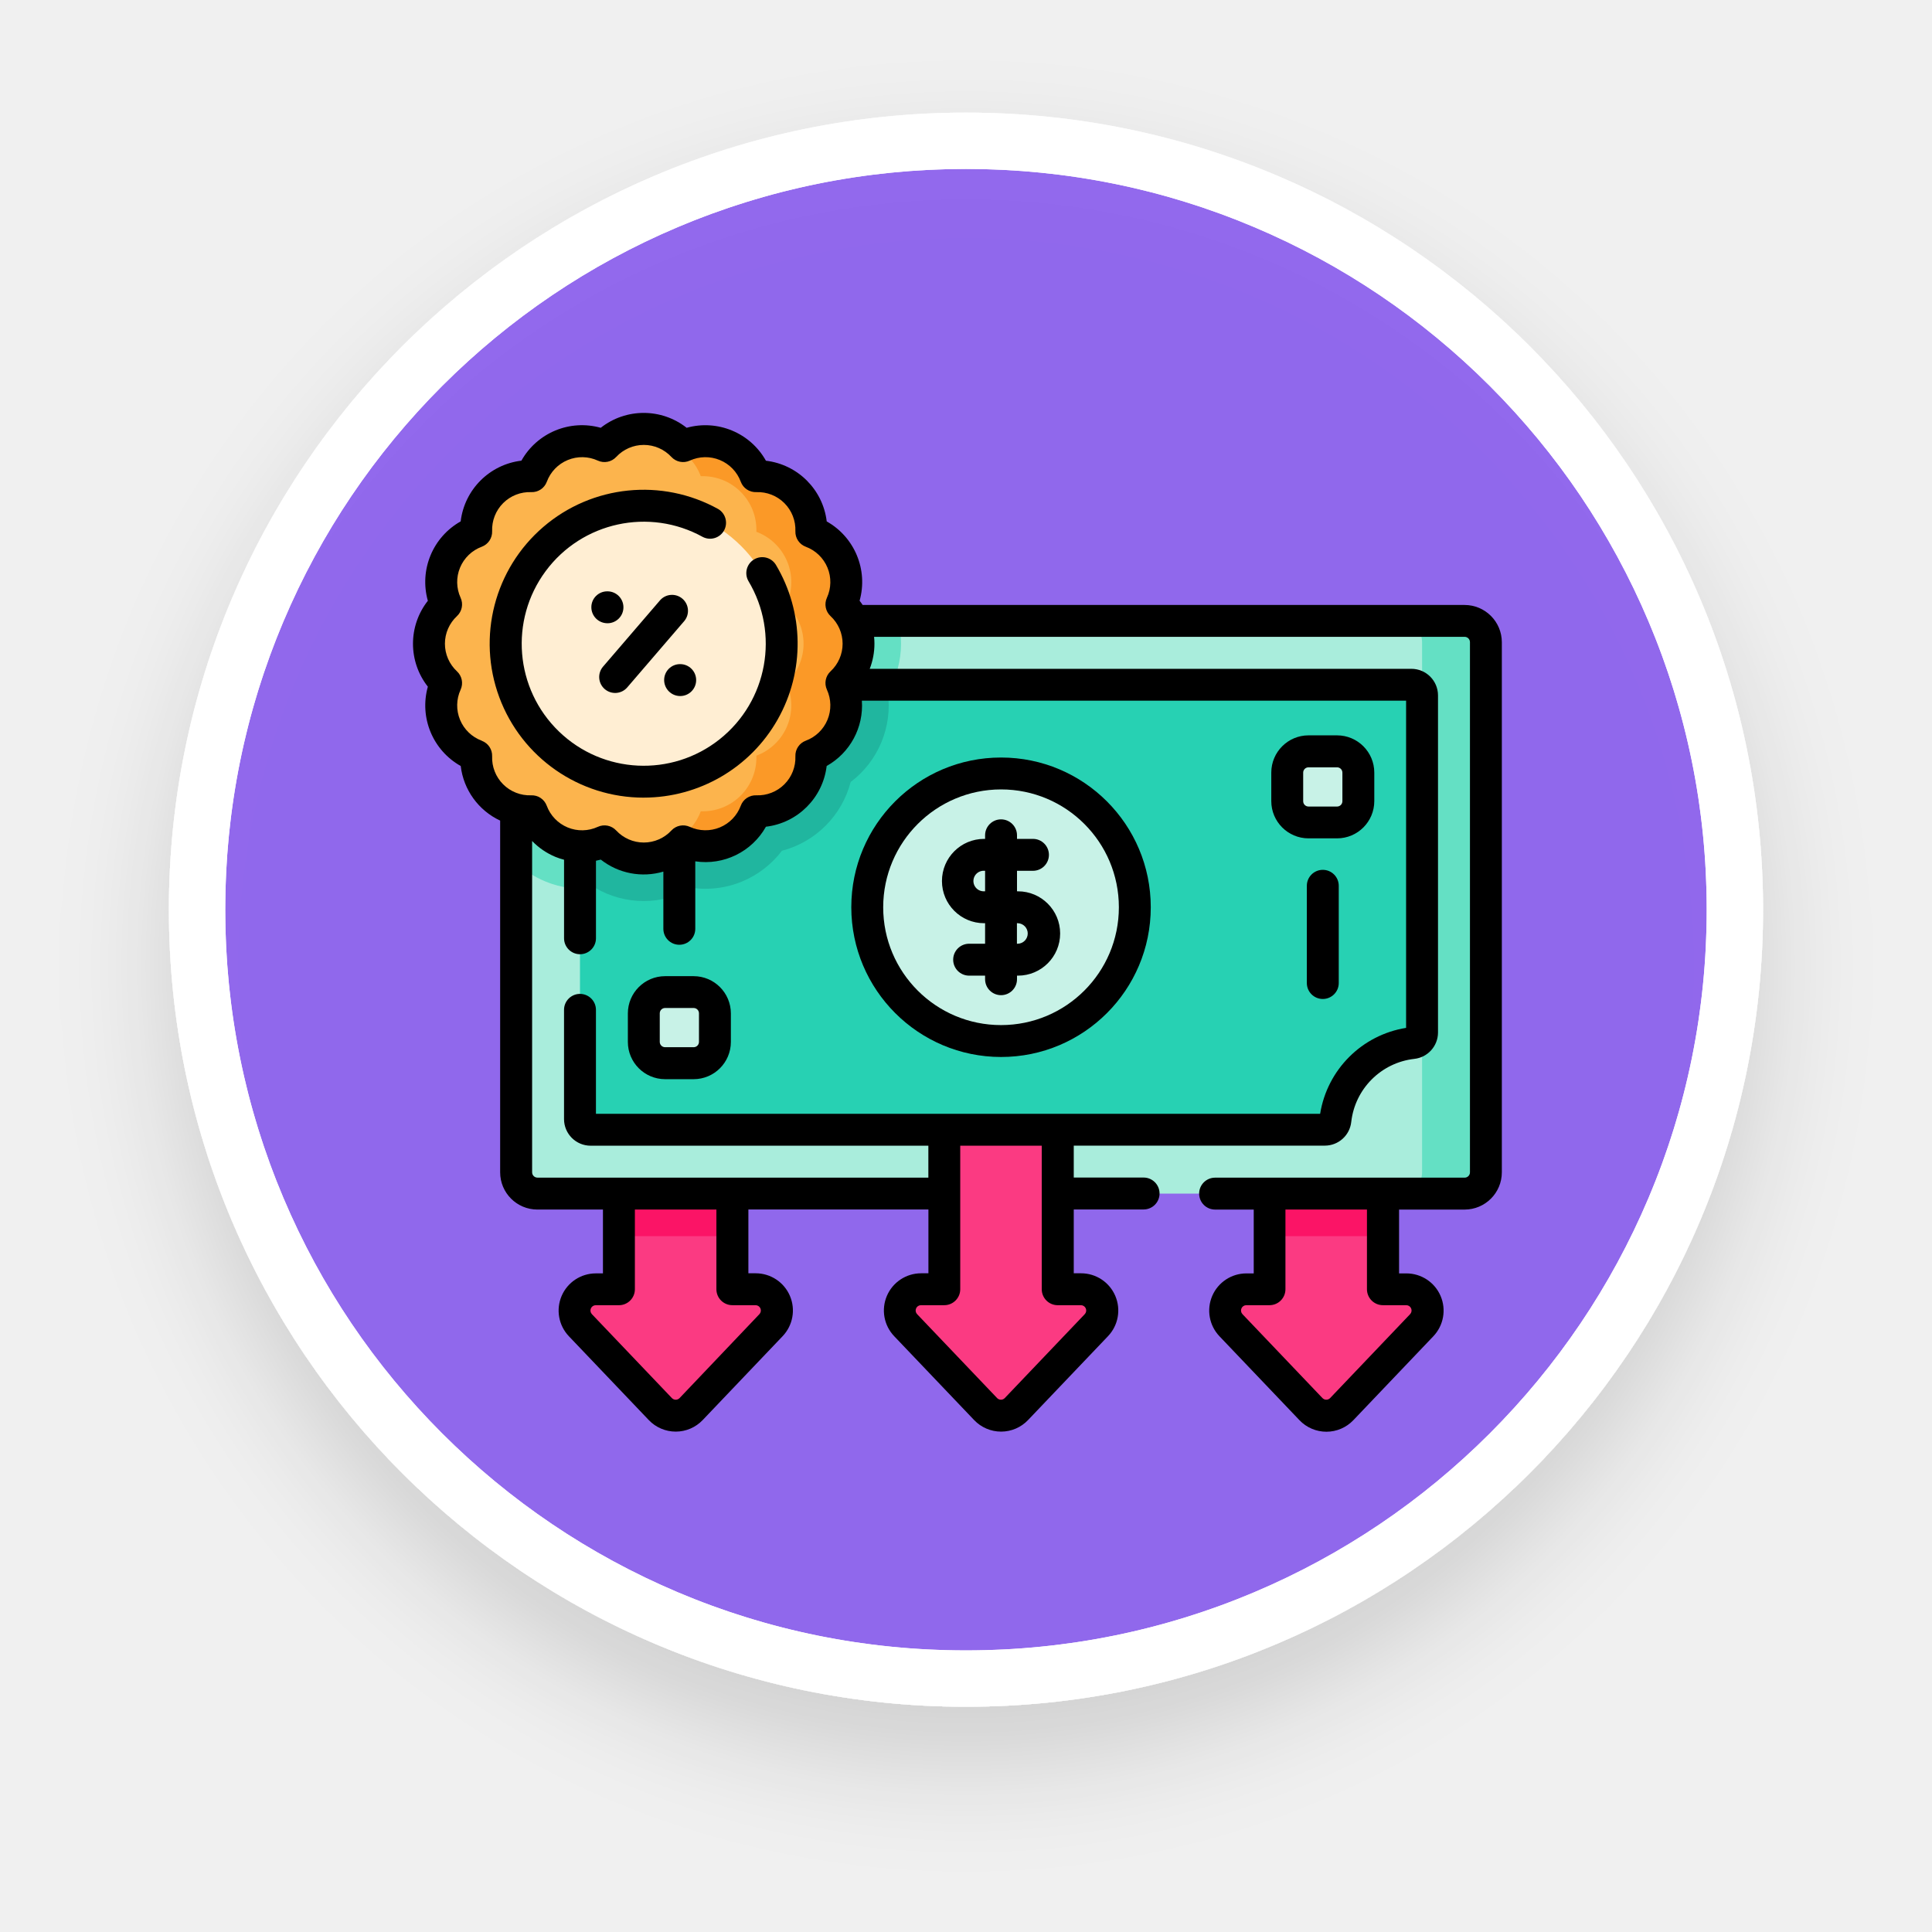
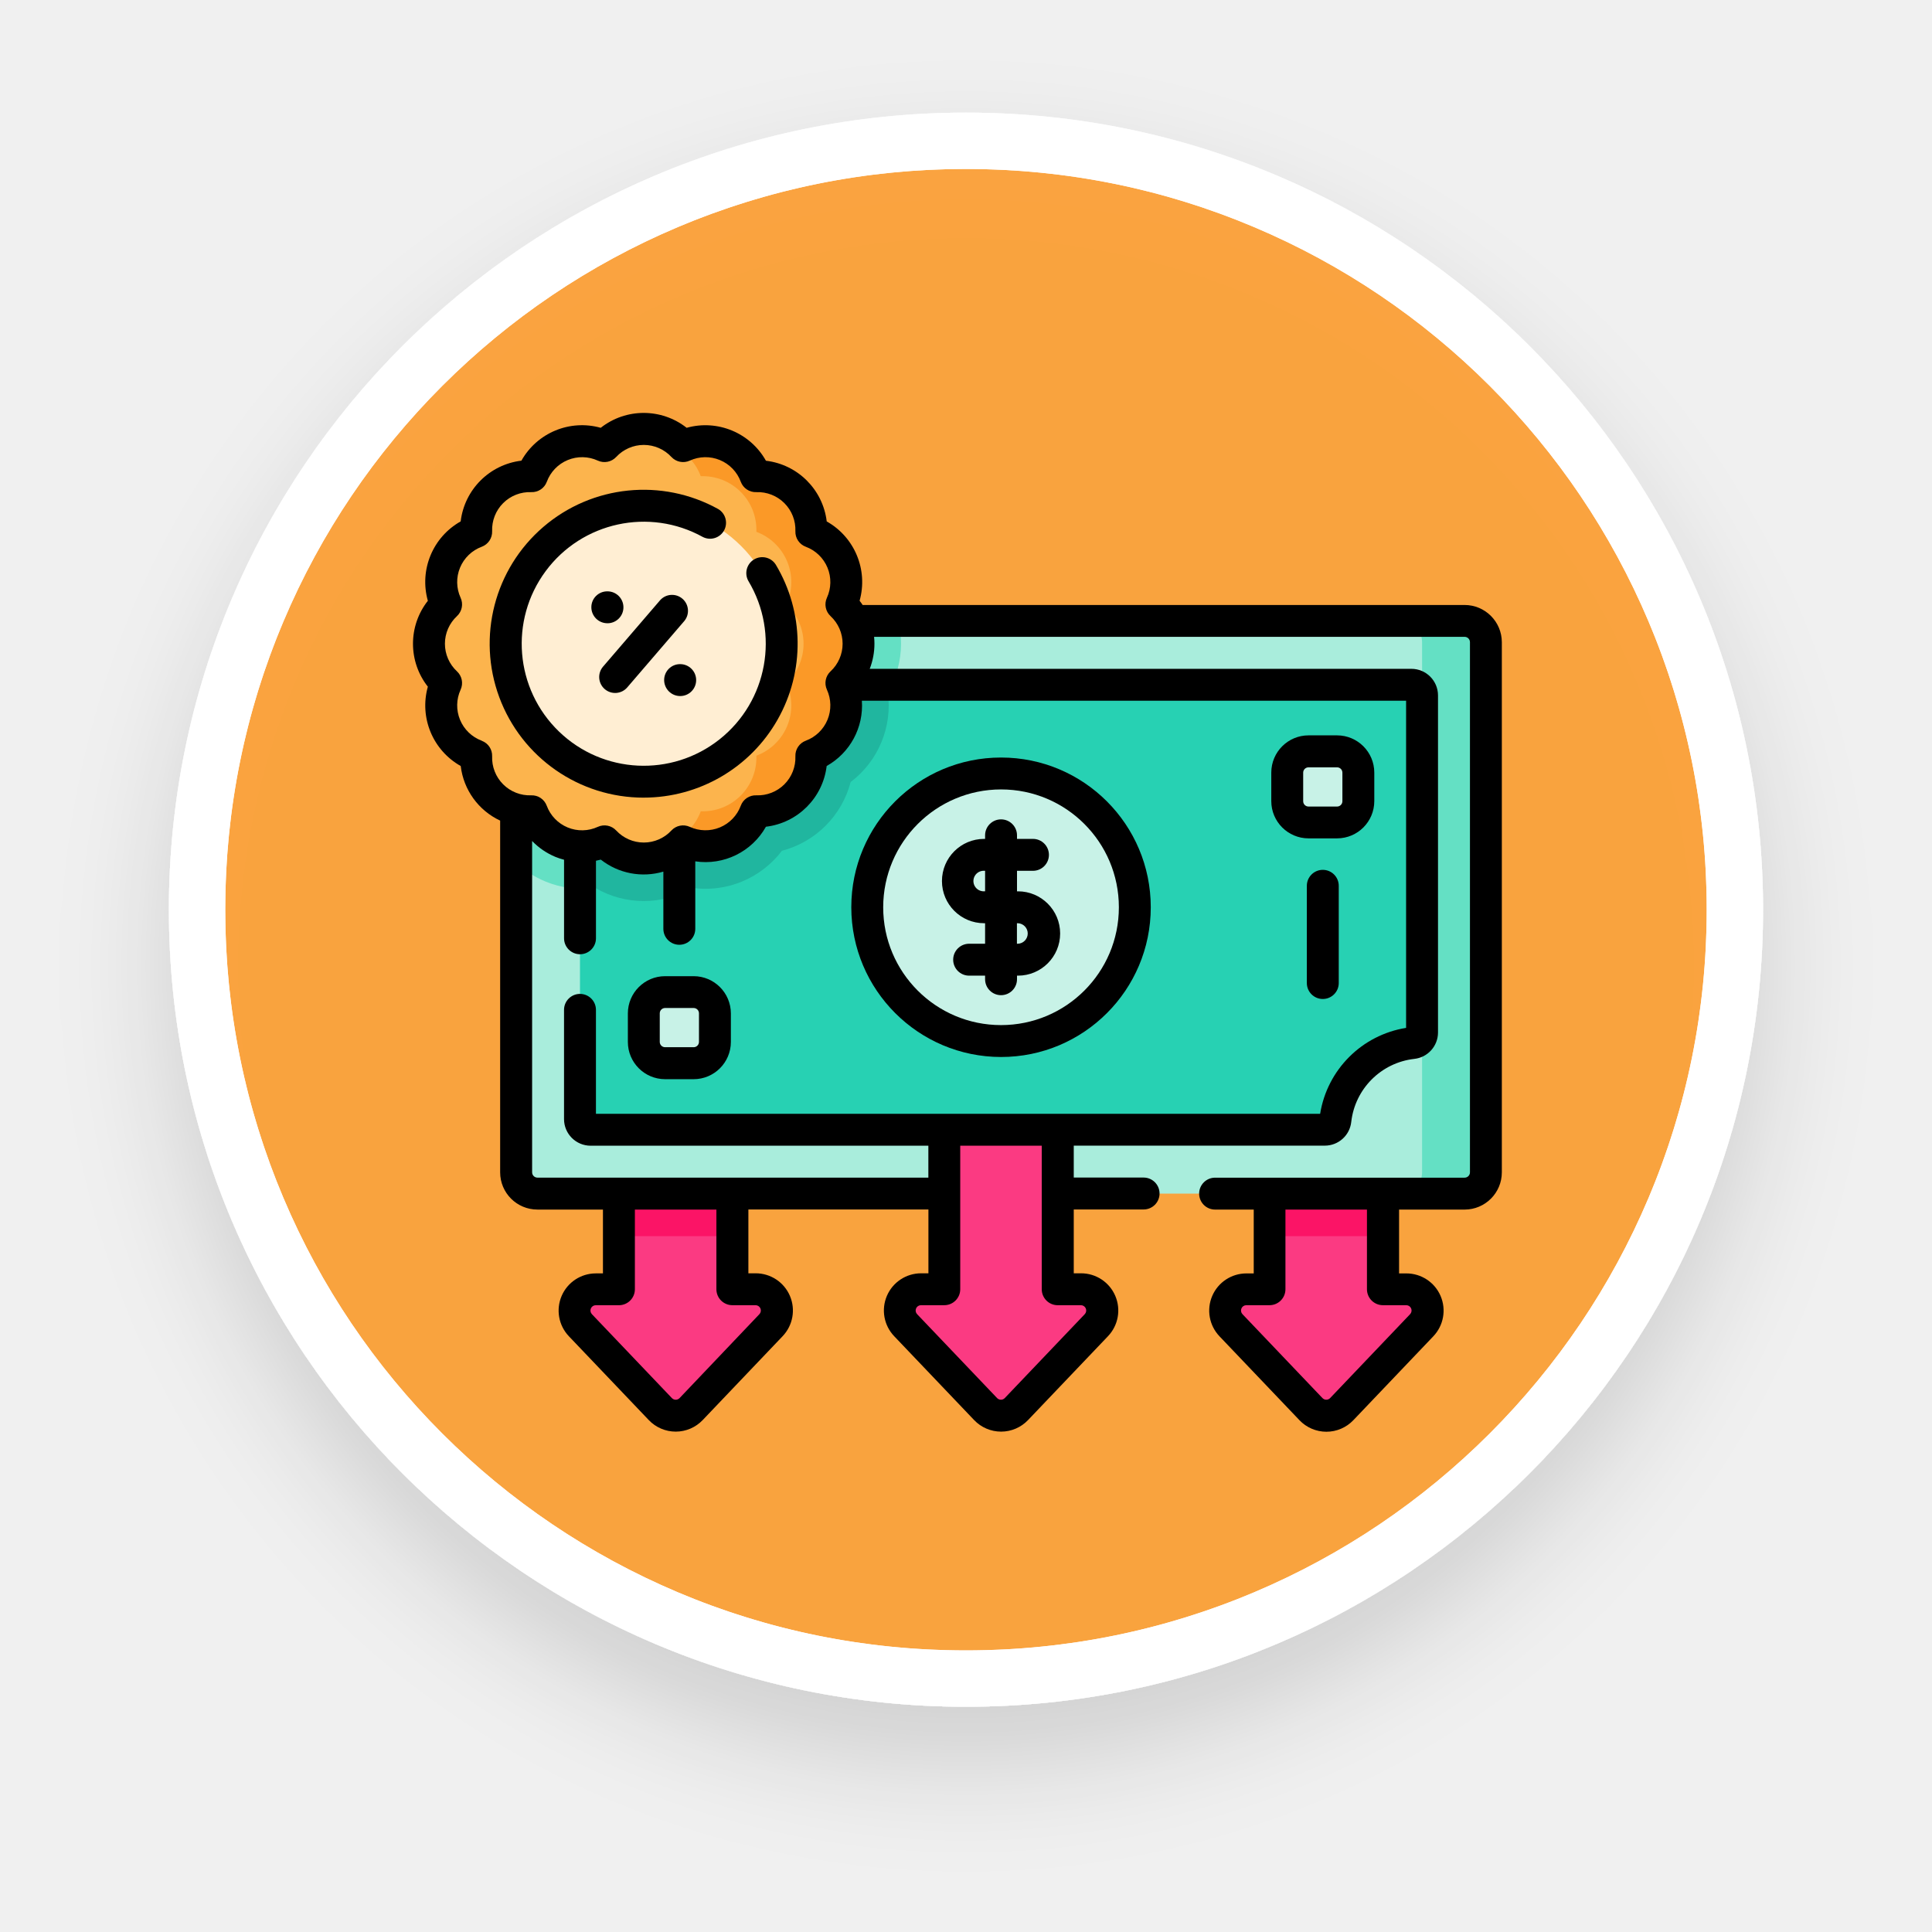
<svg xmlns="http://www.w3.org/2000/svg" width="102.914" height="102.914" viewBox="0 0 102.914 102.914">
  <defs>
    <filter id="Path_896985" x="0" y="0" width="102.914" height="102.914" filterUnits="userSpaceOnUse">
      <feOffset dy="3" input="SourceAlpha" />
      <feGaussianBlur stdDeviation="3" result="blur" />
      <feFlood flood-opacity="0.161" />
      <feComposite operator="in" in2="blur" />
      <feComposite in="SourceGraphic" />
    </filter>
  </defs>
-   <g id="Group_1111686" data-name="Group 1111686" transform="translate(-615.051 -7007)">
-     <g id="Group_1111451" data-name="Group 1111451" transform="translate(-131.725 3161)">
+   <g id="Group_1201529" data-name="Group 1201529" transform="translate(-615.051 -6929.797)">
+     <g id="Group_1111451" data-name="Group 1111451" transform="translate(-131.725 3083.797)">
      <g id="Group_1109827" data-name="Group 1109827" transform="translate(755.775 3852)">
        <g id="Group_1098742" data-name="Group 1098742" transform="translate(0 0)">
          <g transform="matrix(1, 0, 0, 1, -9, -6)" filter="url(#Path_896985)">
-             <g id="Path_896985-2" data-name="Path 896985" transform="translate(9 6)" fill="#8454ee" opacity="0.859">
+             <g id="Path_896985-2" data-name="Path 896985" transform="translate(9 6)" fill="#fd9826" opacity="0.859">
              <path d="M 42.457 83.414 C 36.927 83.414 31.564 82.332 26.515 80.196 C 21.638 78.134 17.258 75.18 13.496 71.418 C 9.734 67.656 6.781 63.276 4.718 58.399 C 2.583 53.351 1.5 47.987 1.5 42.457 C 1.5 36.927 2.583 31.564 4.718 26.515 C 6.781 21.638 9.734 17.258 13.496 13.496 C 17.258 9.734 21.638 6.781 26.515 4.718 C 31.564 2.583 36.927 1.5 42.457 1.5 C 47.987 1.5 53.351 2.583 58.399 4.718 C 63.276 6.781 67.656 9.734 71.418 13.496 C 75.18 17.258 78.133 21.638 80.196 26.515 C 82.331 31.564 83.414 36.927 83.414 42.457 C 83.414 47.987 82.331 53.351 80.196 58.399 C 78.133 63.276 75.18 67.656 71.418 71.418 C 67.656 75.18 63.276 78.134 58.399 80.196 C 53.351 82.332 47.987 83.414 42.457 83.414 Z" stroke="none" />
              <path d="M 42.457 3 C 37.129 3 31.962 4.043 27.1 6.1 C 22.401 8.087 18.181 10.932 14.557 14.557 C 10.932 18.181 8.087 22.401 6.1 27.1 C 4.043 31.962 3 37.129 3 42.457 C 3 47.785 4.043 52.952 6.1 57.815 C 8.087 62.513 10.932 66.733 14.557 70.358 C 18.181 73.982 22.401 76.828 27.1 78.815 C 31.962 80.871 37.129 81.914 42.457 81.914 C 47.785 81.914 52.952 80.871 57.815 78.815 C 62.513 76.828 66.733 73.982 70.357 70.358 C 73.982 66.733 76.828 62.513 78.815 57.815 C 80.871 52.952 81.914 47.785 81.914 42.457 C 81.914 37.129 80.871 31.962 78.815 27.1 C 76.828 22.401 73.982 18.181 70.357 14.557 C 66.733 10.932 62.513 8.087 57.815 6.1 C 52.952 4.043 47.785 3 42.457 3 M 42.457 -7.62939453125e-06 C 65.906 -7.62939453125e-06 84.914 19.009 84.914 42.457 L 84.914 42.457 C 84.914 65.906 65.906 84.914 42.457 84.914 C 19.009 84.914 0 65.906 0 42.457 L 0 42.457 C 0 19.009 19.009 -7.62939453125e-06 42.457 -7.62939453125e-06 Z" stroke="none" fill="#fff" />
            </g>
          </g>
          <g id="Rectangle_400907" data-name="Rectangle 400907" transform="translate(0)" fill="none" stroke="#fff" stroke-width="3">
            <rect width="84.914" height="84.914" rx="42.457" stroke="none" />
            <rect x="1.5" y="1.5" width="81.914" height="81.914" rx="40.957" fill="none" />
          </g>
        </g>
      </g>
    </g>
-     <g id="Group_1111685" data-name="Group 1111685" transform="translate(637.051 7012.488)">
+     <g id="Group_1111685" data-name="Group 1111685" transform="translate(637.051 6935.285)">
      <g id="Group_1111675" data-name="Group 1111675" transform="translate(8.598 56.818)">
        <g id="Group_1111673" data-name="Group 1111673" transform="translate(34.662)">
          <path id="Path_900645" data-name="Path 900645" d="M391.527,378.683h-1.238v-6.369h-6.042v6.369h-1.238a1.133,1.133,0,0,0-.82,1.914l4.259,4.47a1.134,1.134,0,0,0,1.64,0l4.259-4.47A1.133,1.133,0,0,0,391.527,378.683Z" transform="translate(-381.874 -372.314)" fill="#fb3a82" />
          <path id="Path_900646" data-name="Path 900646" d="M402.824,372.315h6.042v3.541h-6.042Z" transform="translate(-400.451 -372.315)" fill="#fb1466" />
        </g>
        <g id="Group_1111674" data-name="Group 1111674">
          <path id="Path_900647" data-name="Path 900647" d="M85.552,378.683H84.314v-6.369H78.272v6.369H77.034a1.133,1.133,0,0,0-.82,1.914l4.259,4.47a1.134,1.134,0,0,0,1.64,0l4.259-4.47A1.133,1.133,0,0,0,85.552,378.683Z" transform="translate(-75.899 -372.314)" fill="#fb3a82" />
          <path id="Path_900648" data-name="Path 900648" d="M96.85,372.315h6.042v3.541H96.85Z" transform="translate(-94.477 -372.315)" fill="#fb1466" />
        </g>
      </g>
      <g id="Group_1111682" data-name="Group 1111682" transform="translate(0.85 17.362)">
        <g id="Group_1111680" data-name="Group 1111680" transform="translate(4.646 10.226)">
          <g id="Group_1111677" data-name="Group 1111677">
            <path id="Path_900649" data-name="Path 900649" d="M100.169,115.416v28.239a1.133,1.133,0,0,1-1.133,1.134H49.647a1.133,1.133,0,0,1-1.133-1.134V115.416a1.133,1.133,0,0,1,1.133-1.133h49.39A1.133,1.133,0,0,1,100.169,115.416Z" transform="translate(-48.514 -114.283)" fill="#a9eddc" />
            <path id="Path_900650" data-name="Path 900650" d="M68.311,118.083a5.108,5.108,0,0,1-1.979,4.779,5.124,5.124,0,0,1-3.661,3.663,5.145,5.145,0,0,1-2.117,1.635,5.09,5.09,0,0,1-1.959.39,5.033,5.033,0,0,1-.7-.049,5.109,5.109,0,0,1-5.17,0,5.1,5.1,0,0,1-2.66-.341,5.158,5.158,0,0,1-1.55-1V115.416a1.133,1.133,0,0,1,1.133-1.133H68.866a5.062,5.062,0,0,1,.148,1.214A5.128,5.128,0,0,1,68.311,118.083Z" transform="translate(-48.514 -114.283)" fill="#64e0c4" />
            <path id="Path_900651" data-name="Path 900651" d="M469.011,115.418v28.238a1.133,1.133,0,0,1-1.133,1.134h-3.4a1.133,1.133,0,0,0,1.133-1.134V115.418a1.133,1.133,0,0,0-1.133-1.134h3.4A1.133,1.133,0,0,1,469.011,115.418Z" transform="translate(-417.355 -114.284)" fill="#64e0c4" />
            <g id="Group_1111676" data-name="Group 1111676" transform="translate(3.399 3.4)">
              <path id="Path_900652" data-name="Path 900652" d="M123.377,144.866v17.96a.569.569,0,0,1-.51.563,4.645,4.645,0,0,0-4.107,4.106.566.566,0,0,1-.562.509H79.089a.567.567,0,0,1-.568-.566V149.479a.568.568,0,0,1,.51-.563,4.646,4.646,0,0,0,4.107-4.106.567.567,0,0,1,.562-.51h39.11a.567.567,0,0,1,.567.566Z" transform="translate(-78.521 -144.3)" fill="#27d1b3" />
              <path id="Path_900653" data-name="Path 900653" d="M94.919,144.7a5.108,5.108,0,0,1-1.979,4.779,5.124,5.124,0,0,1-3.661,3.663,5.145,5.145,0,0,1-2.117,1.635,5.09,5.09,0,0,1-1.959.39,5.033,5.033,0,0,1-.7-.049,5.109,5.109,0,0,1-5.17,0,5.035,5.035,0,0,1-.7.049h-.108v-5.686a.568.568,0,0,1,.51-.563,4.646,4.646,0,0,0,4.107-4.106.567.567,0,0,1,.562-.51H95.13c-.065.137-.135.27-.211.4Z" transform="translate(-78.522 -144.299)" fill="#20b69f" />
            </g>
          </g>
          <g id="Group_1111679" data-name="Group 1111679" transform="translate(6.794 6.945)">
            <circle id="Ellipse_12800" data-name="Ellipse 12800" cx="7.127" cy="7.127" r="7.127" transform="translate(11.907 1.181)" fill="#c8f2e7" />
            <g id="Group_1111678" data-name="Group 1111678">
              <path id="Path_900654" data-name="Path 900654" d="M413.736,179.376h-1.521a1.134,1.134,0,0,1-1.134-1.134v-1.521a1.134,1.134,0,0,1,1.134-1.134h1.521a1.134,1.134,0,0,1,1.133,1.134v1.521A1.134,1.134,0,0,1,413.736,179.376Z" transform="translate(-376.803 -175.588)" fill="#c8f2e7" />
              <path id="Path_900655" data-name="Path 900655" d="M109.625,288.824h1.521a1.134,1.134,0,0,1,1.134,1.134v1.521a1.134,1.134,0,0,1-1.134,1.134h-1.521a1.134,1.134,0,0,1-1.134-1.134v-1.521A1.133,1.133,0,0,1,109.625,288.824Z" transform="translate(-108.491 -275.996)" fill="#c8f2e7" />
            </g>
          </g>
        </g>
        <g id="Group_1111681" data-name="Group 1111681" transform="translate(0 0)">
          <path id="Path_900656" data-name="Path 900656" d="M30.381,35.452a2.848,2.848,0,0,0-.914-2.094,2.855,2.855,0,0,0-1.6-3.869A2.856,2.856,0,0,0,24.9,26.528a2.855,2.855,0,0,0-3.869-1.6,2.855,2.855,0,0,0-4.188,0,2.855,2.855,0,0,0-3.869,1.6,2.856,2.856,0,0,0-2.961,2.961,2.855,2.855,0,0,0-1.6,3.869,2.855,2.855,0,0,0,0,4.188,2.855,2.855,0,0,0,1.6,3.869,2.856,2.856,0,0,0,2.961,2.961,2.855,2.855,0,0,0,3.869,1.6,2.855,2.855,0,0,0,4.188,0,2.855,2.855,0,0,0,3.869-1.6,2.856,2.856,0,0,0,2.961-2.961,2.855,2.855,0,0,0,1.6-3.869A2.849,2.849,0,0,0,30.381,35.452Z" transform="translate(-7.5 -24.012)" fill="#fcb44d" />
          <path id="Path_900657" data-name="Path 900657" d="M107.56,37.551a2.855,2.855,0,0,1-1.6,3.868A2.856,2.856,0,0,1,103,44.381a2.855,2.855,0,0,1-3.869,1.6,2.855,2.855,0,0,1-3.557.51,2.876,2.876,0,0,0,.628-.51,2.855,2.855,0,0,0,3.869-1.6,2.856,2.856,0,0,0,2.961-2.962,2.855,2.855,0,0,0,1.6-3.868,2.856,2.856,0,0,0,0-4.188,2.855,2.855,0,0,0-1.6-3.868,2.856,2.856,0,0,0-2.961-2.962,2.855,2.855,0,0,0-3.869-1.6,2.872,2.872,0,0,0-.628-.51,2.855,2.855,0,0,1,3.557.51,2.855,2.855,0,0,1,3.869,1.6,2.856,2.856,0,0,1,2.961,2.962,2.855,2.855,0,0,1,1.6,3.868,2.856,2.856,0,0,1,0,4.188Z" transform="translate(-85.592 -24.016)" fill="#fb9927" />
          <circle id="Ellipse_12801" data-name="Ellipse 12801" cx="7.349" cy="7.349" r="7.349" transform="translate(4.091 4.091)" fill="#ffeed3" />
        </g>
      </g>
      <g id="Group_1111684" data-name="Group 1111684" transform="translate(0 16.512)">
        <path id="Path_900658" data-name="Path 900658" d="M237.3,362.041v-8.5h-6.041v8.5H230.02a1.133,1.133,0,0,0-.82,1.914l4.26,4.469a1.133,1.133,0,0,0,1.64,0l4.26-4.469a1.133,1.133,0,0,0-.82-1.914Z" transform="translate(-202.956 -315.365)" fill="#fb3a82" />
        <g id="Group_1111683" data-name="Group 1111683" transform="translate(0)">
          <path id="Path_900659" data-name="Path 900659" d="M56.018,26.738H23.951c-.051-.076-.1-.151-.162-.224a3.7,3.7,0,0,0-1.751-4.226A3.7,3.7,0,0,0,18.8,19.054,3.7,3.7,0,0,0,14.577,17.3,3.7,3.7,0,0,0,10,17.3a3.7,3.7,0,0,0-4.226,1.751,3.7,3.7,0,0,0-3.235,3.235A3.7,3.7,0,0,0,.791,26.515a3.7,3.7,0,0,0,0,4.575,3.7,3.7,0,0,0,1.751,4.226,3.688,3.688,0,0,0,2.1,2.908s0,.009,0,.013V56.96a1.985,1.985,0,0,0,1.983,1.983h3.493v3.4H9.733A1.982,1.982,0,0,0,8.3,65.688l4.26,4.469a1.982,1.982,0,0,0,2.87,0l4.259-4.469a1.982,1.982,0,0,0-1.435-3.35h-.389v-3.4h9.59v3.4h-.389a1.982,1.982,0,0,0-1.435,3.35l4.26,4.469a1.982,1.982,0,0,0,2.87,0l4.26-4.469a1.982,1.982,0,0,0-1.435-3.35h-.389v-3.4h3.72a.85.85,0,1,0,0-1.7h-3.72v-1.7H48.572a1.416,1.416,0,0,0,1.407-1.267,3.811,3.811,0,0,1,3.355-3.354A1.416,1.416,0,0,0,54.6,49.514V31.555a1.418,1.418,0,0,0-1.417-1.416H24.329A3.7,3.7,0,0,0,24.58,28.8c0-.122-.007-.244-.019-.365H56.018a.284.284,0,0,1,.284.284V56.96a.284.284,0,0,1-.284.284H42.726a.85.85,0,0,0,0,1.7h2.058v3.4h-.389a1.982,1.982,0,0,0-1.435,3.35l4.26,4.469a1.982,1.982,0,0,0,2.87,0l4.26-4.469a1.982,1.982,0,0,0-1.435-3.35h-.389v-3.4h3.493A1.985,1.985,0,0,0,58,56.96V28.721a1.986,1.986,0,0,0-1.983-1.983ZM3.662,33.968A2.006,2.006,0,0,1,2.536,31.25a.85.85,0,0,0-.194-.977,2.006,2.006,0,0,1,0-2.942.85.85,0,0,0,.194-.977,2.006,2.006,0,0,1,1.126-2.718.85.85,0,0,0,.553-.828A2.006,2.006,0,0,1,6.3,20.727a.847.847,0,0,0,.828-.553,2.006,2.006,0,0,1,2.718-1.126.85.85,0,0,0,.977-.194,2.006,2.006,0,0,1,2.942,0,.85.85,0,0,0,.977.194,2.006,2.006,0,0,1,2.718,1.126.848.848,0,0,0,.828.553,2.006,2.006,0,0,1,2.081,2.081.85.85,0,0,0,.553.828,2.006,2.006,0,0,1,1.126,2.718.85.85,0,0,0,.194.977,2.006,2.006,0,0,1,0,2.942.85.85,0,0,0-.194.977,2.006,2.006,0,0,1-1.126,2.718.85.85,0,0,0-.553.828,2.006,2.006,0,0,1-2.081,2.081.846.846,0,0,0-.828.553,2.006,2.006,0,0,1-2.718,1.126.85.85,0,0,0-.977.194,2.006,2.006,0,0,1-2.942,0,.849.849,0,0,0-.977-.194A2.006,2.006,0,0,1,7.123,37.43a.848.848,0,0,0-.828-.553A2.006,2.006,0,0,1,4.215,34.8a.849.849,0,0,0-.553-.828ZM17.013,64.037h1.239a.283.283,0,0,1,.2.478L14.2,68.985a.283.283,0,0,1-.41,0l-4.26-4.469a.283.283,0,0,1,.2-.478h1.239a.85.85,0,0,0,.85-.85V58.943h4.342v4.245A.85.85,0,0,0,17.013,64.037Zm18.57,0a.283.283,0,0,1,.2.478l-4.26,4.469a.283.283,0,0,1-.41,0l-4.26-4.469a.283.283,0,0,1,.2-.478H28.3a.85.85,0,0,0,.85-.85V55.542h4.342v7.646a.85.85,0,0,0,.85.85ZM52.9,49.265a5.526,5.526,0,0,0-4.579,4.578H9.745V48.305a.85.85,0,1,0-1.7,0v5.821a1.418,1.418,0,0,0,1.417,1.416h17.99v1.7H6.629a.284.284,0,0,1-.284-.284V39.31a3.7,3.7,0,0,0,1.242.847,3.662,3.662,0,0,0,.459.152v4.183a.85.85,0,1,0,1.7,0v-4.13c.087-.018.173-.037.258-.06a3.693,3.693,0,0,0,3.332.639v3.047a.85.85,0,1,0,1.7,0V40.394A3.69,3.69,0,0,0,18.8,38.55a3.7,3.7,0,0,0,3.235-3.235,3.686,3.686,0,0,0,1.875-3.478H52.9ZM51.675,64.037h1.239a.283.283,0,0,1,.2.478l-4.26,4.469a.283.283,0,0,1-.41,0l-4.26-4.469a.283.283,0,0,1,.2-.478h1.239a.85.85,0,0,0,.85-.85V58.943h4.342v4.245A.85.85,0,0,0,51.675,64.037Z" transform="translate(0 -16.512)" />
          <path id="Path_900660" data-name="Path 900660" d="M214.071,194.466a7.976,7.976,0,1,0-7.976-7.976A7.985,7.985,0,0,0,214.071,194.466Zm0-14.253a6.277,6.277,0,1,1-6.277,6.277A6.284,6.284,0,0,1,214.071,180.213Z" transform="translate(-182.748 -160.162)" />
          <path id="Path_900661" data-name="Path 900661" d="M250.966,213.127h.052v1.093h-.85a.85.85,0,1,0,0,1.7h.85v.19a.85.85,0,1,0,1.7,0v-.19h.052a2.246,2.246,0,0,0,0-4.492h-.052v-1.093h.85a.85.85,0,0,0,0-1.7h-.85v-.19a.85.85,0,1,0-1.7,0v.19h-.052a2.246,2.246,0,0,0,0,4.492Zm1.8,0a.547.547,0,0,1,0,1.093h-.052v-1.093Zm-1.8-2.793h.052v1.093h-.052a.547.547,0,1,1,0-1.093Z" transform="translate(-220.544 -185.949)" />
          <path id="Path_900662" data-name="Path 900662" d="M405.566,173.576h1.521a1.985,1.985,0,0,0,1.983-1.983v-1.521a1.985,1.985,0,0,0-1.983-1.983h-1.521a1.985,1.985,0,0,0-1.983,1.983v1.521A1.985,1.985,0,0,0,405.566,173.576Zm-.284-3.5a.284.284,0,0,1,.284-.284h1.521a.284.284,0,0,1,.284.284v1.521a.284.284,0,0,1-.284.284h-1.521a.284.284,0,0,1-.284-.284Z" transform="translate(-357.864 -150.918)" />
          <path id="Path_900663" data-name="Path 900663" d="M421.15,231.3a.85.85,0,0,0-.85.85v5.179a.85.85,0,1,0,1.7,0v-5.179A.85.85,0,0,0,421.15,231.3Z" transform="translate(-372.687 -206.965)" />
          <path id="Path_900664" data-name="Path 900664" d="M104.5,281.323h-1.521a1.985,1.985,0,0,0-1.983,1.983v1.521a1.985,1.985,0,0,0,1.983,1.983H104.5a1.985,1.985,0,0,0,1.983-1.983v-1.521A1.985,1.985,0,0,0,104.5,281.323Zm.284,3.5a.284.284,0,0,1-.284.284h-1.521a.284.284,0,0,1-.284-.284v-1.521a.284.284,0,0,1,.284-.284H104.5a.284.284,0,0,1,.284.284Z" transform="translate(-89.551 -251.324)" />
          <path id="Path_900665" data-name="Path 900665" d="M84.746,102.1a.85.85,0,0,0,0-1.7h-.015a.845.845,0,0,0-.844.845.854.854,0,0,0,.851.854Z" transform="translate(-74.387 -90.9)" />
          <path id="Path_900666" data-name="Path 900666" d="M118.945,136.3a.85.85,0,1,0,0-1.7h-.011a.845.845,0,0,0-.844.85A.854.854,0,0,0,118.945,136.3Z" transform="translate(-104.712 -121.223)" />
          <path id="Path_900667" data-name="Path 900667" d="M87.839,106.891a.85.85,0,0,0,1.2-.091l3.047-3.546a.85.85,0,0,0-1.289-1.107l-3.047,3.546A.849.849,0,0,0,87.839,106.891Z" transform="translate(-77.626 -92.184)" />
          <path id="Path_900668" data-name="Path 900668" d="M44.315,69.025a8.2,8.2,0,0,0,7.033-12.413.85.85,0,0,0-1.457.875,6.5,6.5,0,1,1-2.426-2.345.85.85,0,0,0,.825-1.485,8.2,8.2,0,1,0-3.975,15.369Z" transform="translate(-32.025 -48.537)" />
        </g>
      </g>
    </g>
  </g>
</svg>
